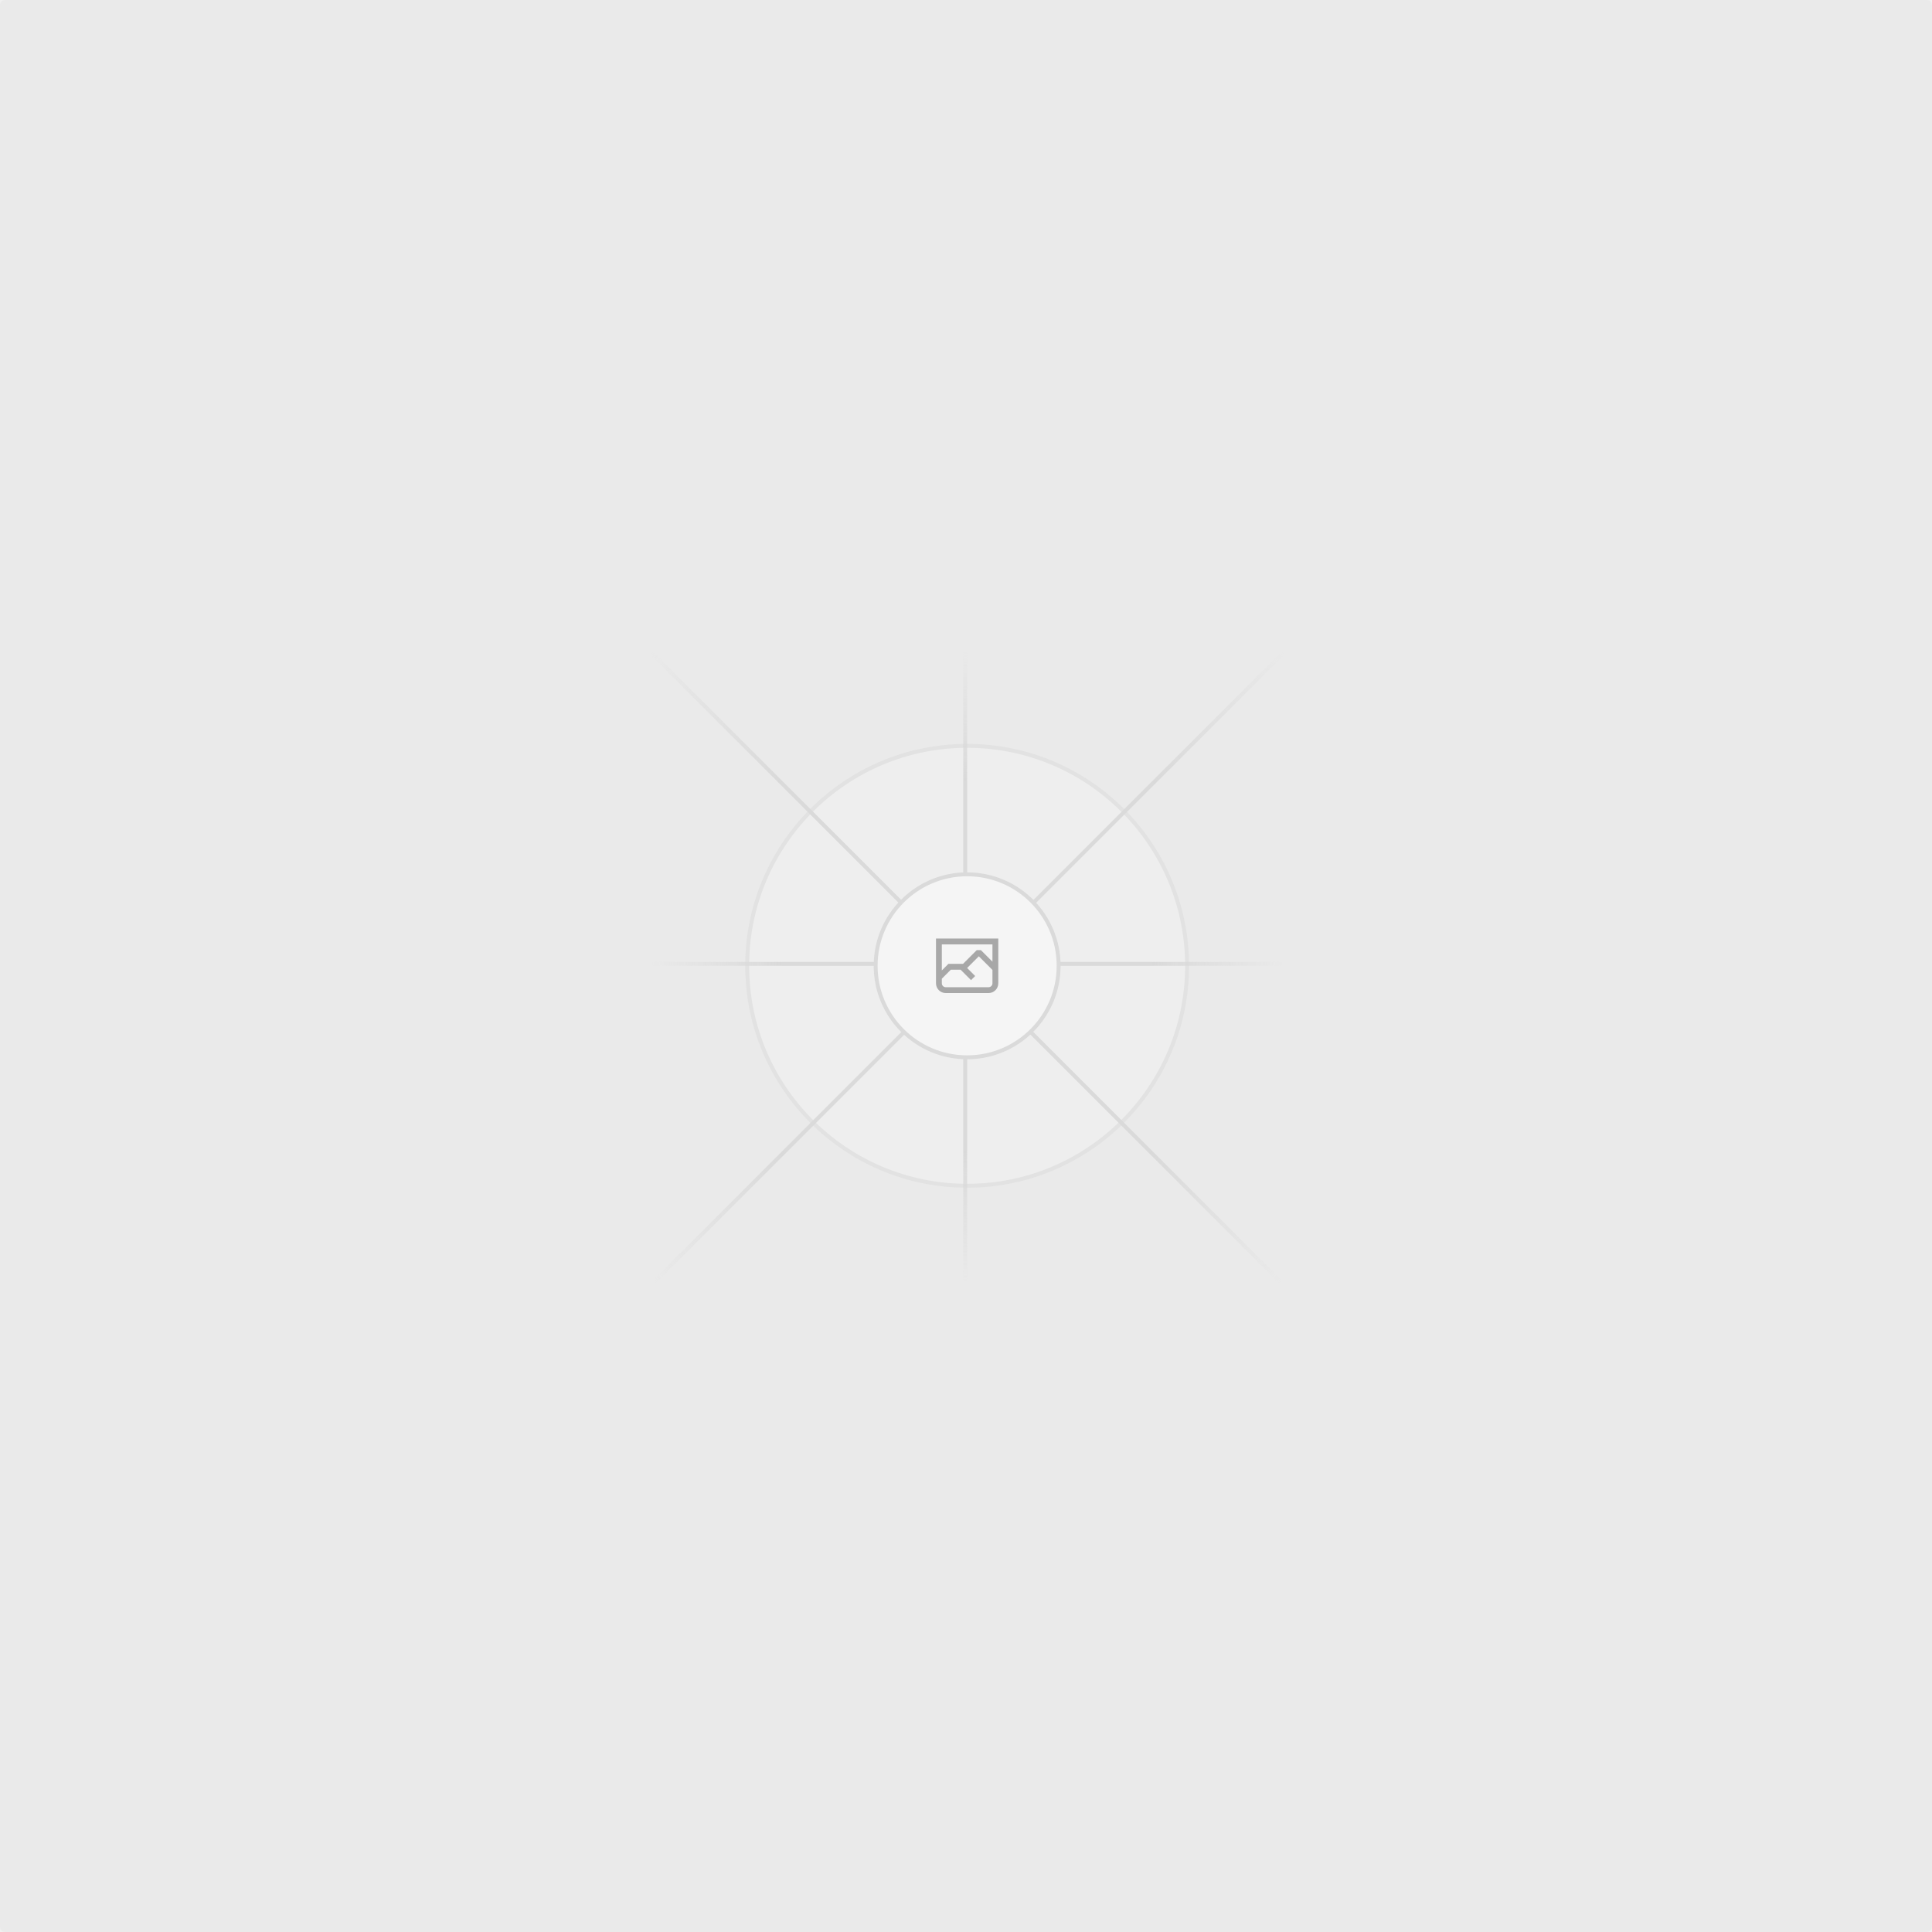
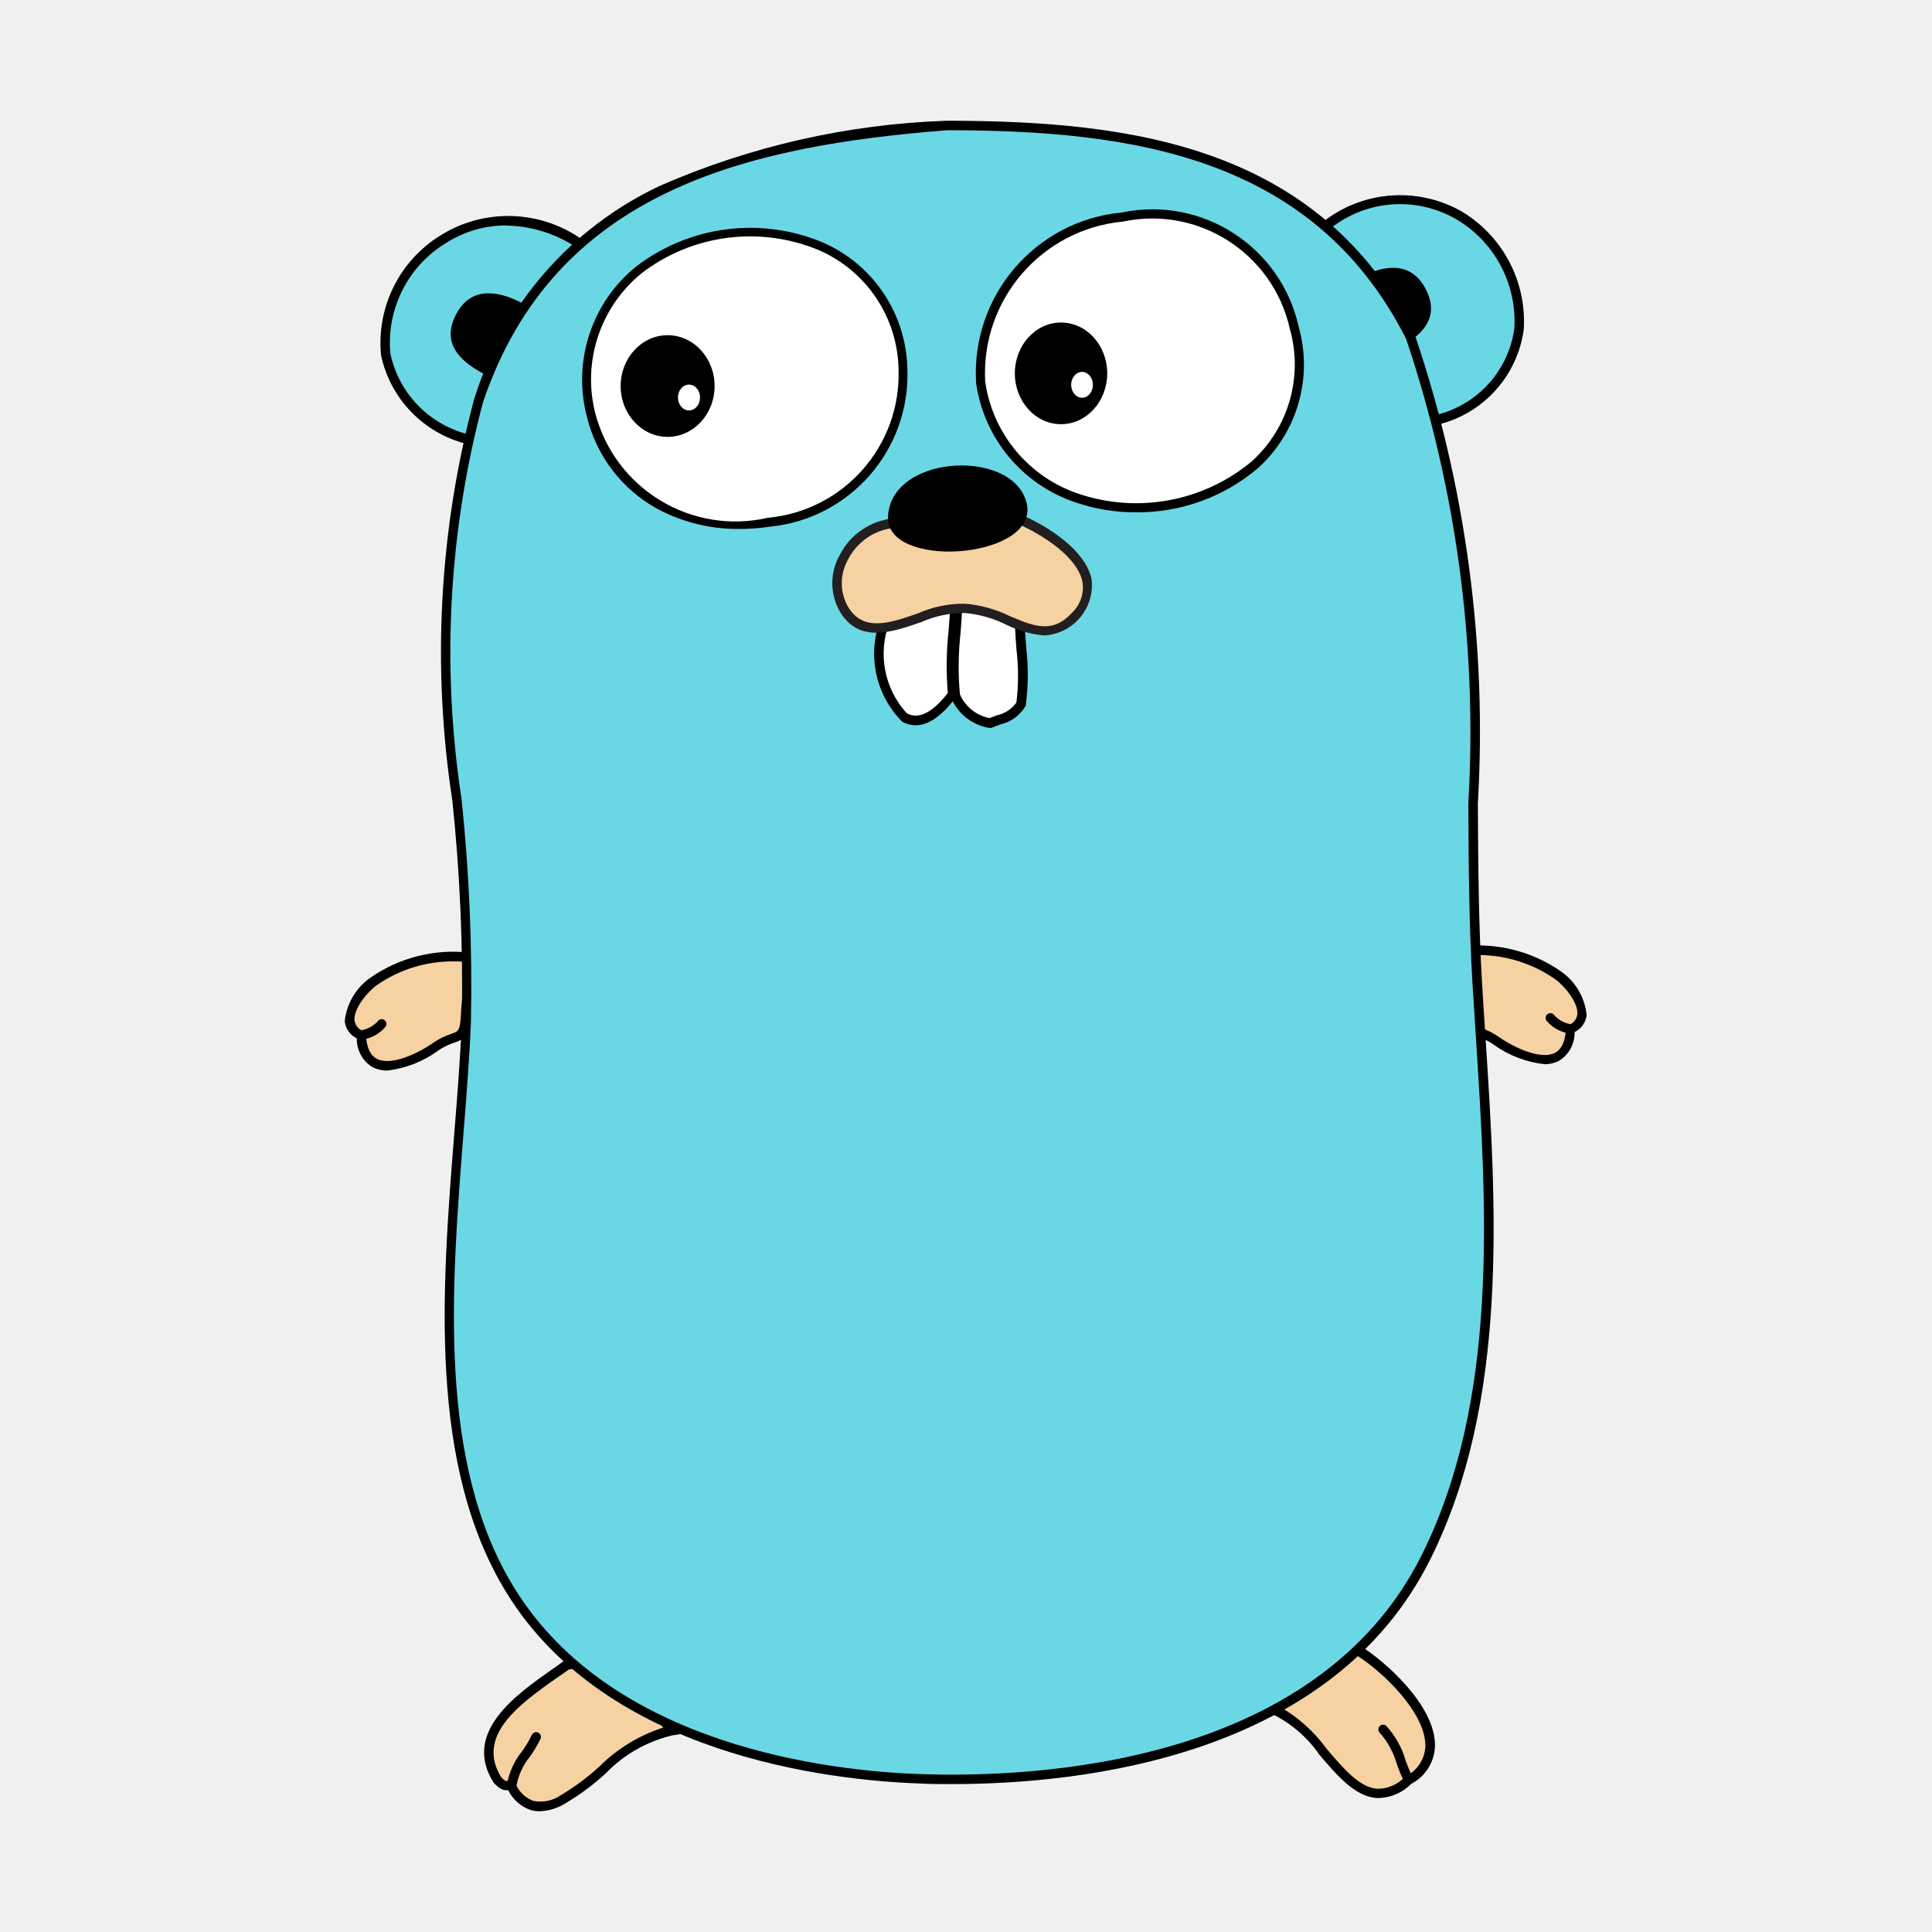
- <svg xmlns="http://www.w3.org/2000/svg" width="1200" height="1200" fill="none">
-   <rect width="1200" height="1200" fill="#EAEAEA" rx="3" />
-   <g opacity=".5">
-     <g opacity=".5">
-       <path fill="#FAFAFA" d="M600.709 736.5c-75.454 0-136.621-61.167-136.621-136.62 0-75.454 61.167-136.621 136.621-136.621 75.453 0 136.62 61.167 136.62 136.621 0 75.453-61.167 136.62-136.62 136.62Z" />
-       <path stroke="#C9C9C9" stroke-width="2.418" d="M600.709 736.5c-75.454 0-136.621-61.167-136.621-136.62 0-75.454 61.167-136.621 136.621-136.621 75.453 0 136.62 61.167 136.62 136.621 0 75.453-61.167 136.62-136.62 136.62Z" />
-     </g>
-     <path stroke="url(#a)" stroke-width="2.418" d="M0-1.209h553.581" transform="scale(1 -1) rotate(45 1163.11 91.165)" />
-     <path stroke="url(#b)" stroke-width="2.418" d="M404.846 598.671h391.726" />
-     <path stroke="url(#c)" stroke-width="2.418" d="M599.5 795.742V404.017" />
-     <path stroke="url(#d)" stroke-width="2.418" d="m795.717 796.597-391.441-391.44" />
-     <path fill="#fff" d="M600.709 656.704c-31.384 0-56.825-25.441-56.825-56.824 0-31.384 25.441-56.825 56.825-56.825 31.383 0 56.824 25.441 56.824 56.825 0 31.383-25.441 56.824-56.824 56.824Z" />
-     <g clip-path="url(#e)">
-       <path fill="#666" fill-rule="evenodd" d="M616.426 586.58h-31.434v16.176l3.553-3.554.531-.531h9.068l.074-.074 8.463-8.463h2.565l7.18 7.181V586.58Zm-15.715 14.654 3.698 3.699 1.283 1.282-2.565 2.565-1.282-1.283-5.2-5.199h-6.066l-5.514 5.514-.073.073v2.876a2.418 2.418 0 0 0 2.418 2.418h26.598a2.418 2.418 0 0 0 2.418-2.418v-8.317l-8.463-8.463-7.181 7.181-.071.072Zm-19.347 5.442v4.085a6.045 6.045 0 0 0 6.046 6.045h26.598a6.044 6.044 0 0 0 6.045-6.045v-7.108l1.356-1.355-1.282-1.283-.074-.073v-17.989h-38.689v23.43l-.146.146.146.147Z" clip-rule="evenodd" />
-     </g>
-     <path stroke="#C9C9C9" stroke-width="2.418" d="M600.709 656.704c-31.384 0-56.825-25.441-56.825-56.824 0-31.384 25.441-56.825 56.825-56.825 31.383 0 56.824 25.441 56.824 56.825 0 31.383-25.441 56.824-56.824 56.824Z" />
-   </g>
-   <defs>
-     <linearGradient id="a" x1="554.061" x2="-.48" y1=".083" y2=".087" gradientUnits="userSpaceOnUse">
-       <stop stop-color="#C9C9C9" stop-opacity="0" />
-       <stop offset=".208" stop-color="#C9C9C9" />
-       <stop offset=".792" stop-color="#C9C9C9" />
-       <stop offset="1" stop-color="#C9C9C9" stop-opacity="0" />
-     </linearGradient>
-     <linearGradient id="b" x1="796.912" x2="404.507" y1="599.963" y2="599.965" gradientUnits="userSpaceOnUse">
-       <stop stop-color="#C9C9C9" stop-opacity="0" />
-       <stop offset=".208" stop-color="#C9C9C9" />
-       <stop offset=".792" stop-color="#C9C9C9" />
-       <stop offset="1" stop-color="#C9C9C9" stop-opacity="0" />
-     </linearGradient>
-     <linearGradient id="c" x1="600.792" x2="600.794" y1="403.677" y2="796.082" gradientUnits="userSpaceOnUse">
-       <stop stop-color="#C9C9C9" stop-opacity="0" />
-       <stop offset=".208" stop-color="#C9C9C9" />
-       <stop offset=".792" stop-color="#C9C9C9" />
-       <stop offset="1" stop-color="#C9C9C9" stop-opacity="0" />
-     </linearGradient>
-     <linearGradient id="d" x1="404.85" x2="796.972" y1="403.903" y2="796.02" gradientUnits="userSpaceOnUse">
-       <stop stop-color="#C9C9C9" stop-opacity="0" />
-       <stop offset=".208" stop-color="#C9C9C9" />
-       <stop offset=".792" stop-color="#C9C9C9" />
-       <stop offset="1" stop-color="#C9C9C9" stop-opacity="0" />
-     </linearGradient>
-     <clipPath id="e">
-       <path fill="#fff" d="M581.364 580.535h38.689v38.689h-38.689z" />
-     </clipPath>
-   </defs>
+ <svg xmlns="http://www.w3.org/2000/svg" width="800px" height="800px" viewBox="0 0 32 32">
+   <path d="M5.987,17.15c.04.826.865.444,1.239.186.355-.245.459-.041.49-.525a7.937,7.937,0,0,0,.039-.955,2.342,2.342,0,0,0-1.56.4c-.227.165-.651.69-.208.9" style="fill:#f6d2a2;fill-rule:evenodd" />
+   <path d="M6.416,17.732a.527.527,0,0,1-.236-.051.541.541,0,0,1-.27-.482.358.358,0,0,1-.2-.283,1.006,1.006,0,0,1,.432-.727,2.4,2.4,0,0,1,1.613-.413l.068.006,0,.068a5.667,5.667,0,0,1-.023.747c-.006.073-.011.145-.016.218-.022.343-.086.395-.263.456a.975.975,0,0,0-.261.129A1.788,1.788,0,0,1,6.416,17.732Zm1.11-1.808a2.2,2.2,0,0,0-1.286.394c-.162.118-.387.394-.368.584a.219.219,0,0,0,.147.177l.043.02,0,.047c.01.206.072.338.185.394.218.108.624-.058.931-.269a1.127,1.127,0,0,1,.3-.148c.116-.04.14-.049.157-.318,0-.073.01-.146.016-.22a6.148,6.148,0,0,0,.026-.658Q7.6,15.924,7.527,15.924Z" />
+   <path d="M5.987,17.15a.65.65,0,0,0,.329-.185" style="fill:#c6b198;fill-rule:evenodd" />
+   <path d="M5.987,17.229a.079.079,0,0,1-.027-.152l.053-.019a.473.473,0,0,0,.241-.139.079.079,0,1,1,.126.094.615.615,0,0,1-.314.193l-.051.018A.078.078,0,0,1,5.987,17.229Z" />
+   <path d="M7.894,7.309C4.731,6.42,7.083,2.4,9.622,4.052Z" style="fill:#6ad7e5;fill-rule:evenodd" />
+   <path d="M7.934,7.4l-.061-.017a1.927,1.927,0,0,1-1.562-1.5,2.094,2.094,0,0,1,.977-1.979,2.116,2.116,0,0,1,2.378.081l.06.039Zm.449-3.666a1.852,1.852,0,0,0-1.01.3,1.933,1.933,0,0,0-.907,1.823A1.755,1.755,0,0,0,7.854,7.216L9.519,4.079A2.17,2.17,0,0,0,8.383,3.736Z" />
+   <path d="M21.944,3.75c2.5-1.758,4.765,2.209,1.856,3.207Z" style="fill:#6ad7e5;fill-rule:evenodd" />
+   <path d="M23.765,7.052,21.84,3.727l.059-.041a2.066,2.066,0,0,1,2.295-.193,2.122,2.122,0,0,1,1.044,1.965,1.881,1.881,0,0,1-1.413,1.573ZM22.049,3.773,23.836,6.86a1.712,1.712,0,0,0,1.246-1.418,1.961,1.961,0,0,0-.967-1.814A1.857,1.857,0,0,0,22.049,3.773Z" />
+   <path d="M22.483,27.317c.636.393,1.8,1.583.844,2.16-.916.839-1.429-.921-2.234-1.165A2.225,2.225,0,0,1,22.483,27.317Z" style="fill:#f6d2a2;fill-rule:evenodd" />
+   <path d="M22.844,29.781h-.038c-.361-.022-.661-.374-.951-.715a2.041,2.041,0,0,0-.785-.677l-.106-.032.066-.09a2.323,2.323,0,0,1,1.441-1.026l.029,0,.025.015c.407.252,1.247.988,1.243,1.654a.73.73,0,0,1-.393.636A.791.791,0,0,1,22.844,29.781Zm-1.625-1.5a2.505,2.505,0,0,1,.756.687c.281.33.547.642.841.66a.626.626,0,0,0,.457-.2l.012-.009a.578.578,0,0,0,.324-.506c0-.532-.672-1.2-1.144-1.5A2.055,2.055,0,0,0,21.219,28.276Z" />
+   <path d="M23.327,29.556a.079.079,0,0,1-.07-.043,2.918,2.918,0,0,1-.123-.3,1.309,1.309,0,0,0-.286-.518.079.079,0,0,1,.109-.113,1.447,1.447,0,0,1,.325.577,2.806,2.806,0,0,0,.116.28.079.079,0,0,1-.035.106A.078.078,0,0,1,23.327,29.556Z" />
+   <path d="M11.124,28.662c-.746.115-1.166.789-1.788,1.131-.586.35-.811-.112-.863-.206-.092-.042-.084.039-.226-.1C7.7,28.625,8.812,28,9.39,27.572,10.195,27.409,10.7,28.107,11.124,28.662Z" style="fill:#f6d2a2;fill-rule:evenodd" />
+   <path d="M8.939,30a.535.535,0,0,1-.141-.018.647.647,0,0,1-.38-.33H8.4c-.066,0-.115-.014-.213-.113l-.011-.013c-.523-.826.367-1.453.957-1.868.074-.052.144-.1.207-.148l.014-.01.017,0c.829-.168,1.353.518,1.773,1.069l.119.155-.131.02a2.263,2.263,0,0,0-1.105.634,4.023,4.023,0,0,1-.657.488A.859.859,0,0,1,8.939,30Zm-.527-.506a.213.213,0,0,1,.092.021l.023.011.02.035a.509.509,0,0,0,.292.269.6.6,0,0,0,.456-.1,3.909,3.909,0,0,0,.633-.471,2.629,2.629,0,0,1,1.056-.644c-.4-.526-.862-1.094-1.562-.963-.061.044-.127.091-.2.139-.6.424-1.352.952-.919,1.648.062.062.077.061.09.061Z" />
+   <path d="M8.472,29.665H8.465a.079.079,0,0,1-.072-.085,1.2,1.2,0,0,1,.253-.572,1.852,1.852,0,0,0,.165-.276.079.079,0,0,1,.144.064,1.992,1.992,0,0,1-.178.3,1.065,1.065,0,0,0-.226.5A.079.079,0,0,1,8.472,29.665Z" />
+   <path d="M8.026,6.2c-.417-.221-.723-.52-.468-1,.236-.447.675-.4,1.092-.178Z" style="fill-rule:evenodd" />
+   <path d="M23.141,5.778c.417-.221.723-.52.468-1-.236-.447-.675-.4-1.092-.178Z" style="fill-rule:evenodd" />
+   <path d="M26.013,17.046c-.04.826-.865.444-1.239.186-.355-.245-.459-.041-.49-.525a7.936,7.936,0,0,1-.039-.955,2.342,2.342,0,0,1,1.56.4c.227.165.651.69.208.9" style="fill:#f6d2a2;fill-rule:evenodd" />
+   <path d="M25.584,17.627a1.788,1.788,0,0,1-.854-.331.975.975,0,0,0-.261-.129c-.177-.062-.241-.114-.263-.456,0-.073-.01-.145-.016-.218a5.676,5.676,0,0,1-.023-.747l0-.068.068-.006a2.4,2.4,0,0,1,1.613.413,1.006,1.006,0,0,1,.432.727.358.358,0,0,1-.2.283.541.541,0,0,1-.27.482A.527.527,0,0,1,25.584,17.627Zm-1.263-1.8a6.148,6.148,0,0,0,.026.658c.006.073.011.146.016.22.017.269.041.277.157.318a1.127,1.127,0,0,1,.3.148c.306.212.713.377.931.269.113-.056.175-.188.185-.394l0-.047.043-.02a.219.219,0,0,0,.147-.177c.018-.19-.206-.466-.368-.584A2.232,2.232,0,0,0,24.321,15.824Z" />
+   <path d="M26.013,17.046a.65.65,0,0,1-.329-.185" style="fill:#c6b198;fill-rule:evenodd" />
+   <path d="M26.013,17.124a.078.078,0,0,1-.027,0l-.051-.018a.614.614,0,0,1-.314-.193.079.079,0,1,1,.126-.094.473.473,0,0,0,.241.139l.053.019a.079.079,0,0,1-.027.152Z" />
+   <path d="M15.683,2.079c3.166,0,6.134.453,7.681,3.495,1.389,3.409.895,7.086,1.107,10.689.182,3.094.585,6.668-.85,9.536-1.51,3.016-5.283,3.775-8.392,3.664-2.442-.087-5.391-.884-6.769-3.115-1.617-2.617-.851-6.509-.734-9.421.139-3.449-.934-6.91.2-10.285,1.176-3.5,4.346-4.293,7.758-4.563" style="fill:#6ad7e5;fill-rule:evenodd" />
+   <path d="M15.77,29.55c-.2,0-.38,0-.543-.01-1.5-.054-5.176-.469-6.833-3.152-1.307-2.116-1.074-5.041-.869-7.622.052-.649.1-1.263.124-1.843a29.673,29.673,0,0,0-.157-3.666,16.216,16.216,0,0,1,.36-6.641,5.812,5.812,0,0,1,3.08-3.539A12.948,12.948,0,0,1,15.677,2h.006c3.091,0,6.17.429,7.751,3.538l0,.006a20.518,20.518,0,0,1,1.044,7.762c.005.969.011,1.972.068,2.952.017.3.037.6.057.9.184,2.841.392,6.062-.915,8.673C22.059,29.092,17.947,29.55,15.77,29.55ZM15.686,2.157c-3.294.261-6.5.988-7.687,4.509a16.1,16.1,0,0,0-.353,6.578A29.788,29.788,0,0,1,7.8,16.93c-.024.584-.072,1.2-.124,1.85-.2,2.557-.434,5.455.846,7.527,1.618,2.619,5.228,3.025,6.705,3.077,1.922.069,6.579-.147,8.318-3.621,1.288-2.573,1.081-5.771.9-8.592-.02-.3-.039-.606-.057-.9-.058-.984-.063-1.989-.068-2.96a20.408,20.408,0,0,0-1.031-7.7C21.75,2.576,18.725,2.158,15.686,2.157Z" />
+   <path d="M16.242,6.329c.568,3.3,5.97,2.431,5.194-.9-.7-2.988-5.383-2.161-5.194.9" style="fill:#ffffff;fill-rule:evenodd" />
+   <path d="M18.808,8.485a3.025,3.025,0,0,1-.988-.162,2.444,2.444,0,0,1-1.653-1.982V6.333a2.672,2.672,0,0,1,2.416-2.814A2.482,2.482,0,0,1,21.51,5.41a2.312,2.312,0,0,1-.673,2.343A3.072,3.072,0,0,1,18.808,8.485ZM16.318,6.32A2.3,2.3,0,0,0,17.87,8.18a2.987,2.987,0,0,0,2.865-.54,2.165,2.165,0,0,0,.627-2.2A2.335,2.335,0,0,0,18.6,3.67,2.524,2.524,0,0,0,16.318,6.32Z" />
+   <path d="M9.788,6.863C10.524,9.74,15.13,9,14.956,6.118c-.208-3.456-5.873-2.789-5.169.745" style="fill:#ffffff;fill-rule:evenodd" />
+   <path d="M12.245,8.761A2.826,2.826,0,0,1,10.9,8.435,2.384,2.384,0,0,1,9.716,6.882v0a2.411,2.411,0,0,1,.826-2.472,3.107,3.107,0,0,1,3.087-.394,2.335,2.335,0,0,1,1.4,2.1,2.529,2.529,0,0,1-2.29,2.609A3.2,3.2,0,0,1,12.245,8.761ZM9.86,6.847a2.4,2.4,0,0,0,2.858,1.729,2.385,2.385,0,0,0,2.165-2.454,2.193,2.193,0,0,0-1.314-1.976,2.953,2.953,0,0,0-2.935.374A2.269,2.269,0,0,0,9.86,6.847Z" />
+   <path d="M16.894,10.294a7.45,7.45,0,0,1,.016,1.369c-.11.207-.325.229-.51.313a.751.751,0,0,1-.575-.449,9.72,9.72,0,0,1,.041-1.549Z" style="fill:#ffffff;fill-rule:evenodd" />
+   <path d="M16.411,12.057l-.023,0a.828.828,0,0,1-.635-.5l0-.01v-.011a5.2,5.2,0,0,1,.009-1.063c.013-.163.026-.331.031-.5l0-.1,1.181.362v.058c0,.142.012.289.024.444a3.746,3.746,0,0,1-.008.939l0,.012-.006.011a.658.658,0,0,1-.414.3c-.047.017-.091.032-.134.052Zm-.509-.551a.671.671,0,0,0,.488.388c.041-.017.083-.032.123-.047a.525.525,0,0,0,.322-.211,3.683,3.683,0,0,0,0-.887c-.01-.137-.02-.268-.023-.4l-.875-.268c-.007.136-.017.271-.027.4A5.05,5.05,0,0,0,15.9,11.506Z" />
+   <ellipse cx="11.058" cy="6.394" rx="0.778" ry="0.842" />
+   <ellipse cx="11.412" cy="6.584" rx="0.183" ry="0.214" style="fill:#fff" />
+   <ellipse cx="17.574" cy="6.184" rx="0.765" ry="0.842" />
+   <ellipse cx="17.922" cy="6.374" rx="0.18" ry="0.214" style="fill:#fff" />
+   <path d="M14.671,10.247c-.339.822.189,2.467,1.11,1.254a9.72,9.72,0,0,1,.041-1.549Z" style="fill:#ffffff;fill-rule:evenodd" />
+   <path d="M15.166,12.013a.451.451,0,0,1-.226-.062,1.6,1.6,0,0,1-.341-1.733l.015-.036L15.9,9.85l0,.1c-.005.17-.019.34-.032.5a5,5,0,0,0-.01,1.031l0,.032-.019.026C15.574,11.9,15.345,12.013,15.166,12.013Zm-.436-1.7a1.458,1.458,0,0,0,.288,1.5c.238.136.5-.1.681-.335a5.349,5.349,0,0,1,.013-1.031c.01-.129.02-.261.027-.392Z" />
+   <path d="M14.787,8.663a1,1,0,0,0-.821,1.4c.435.788,1.407-.07,2.013.011.7.014,1.268.737,1.827.131.622-.674-.268-1.331-.964-1.624Z" style="fill:#f6d2a2;fill-rule:evenodd" />
+   <path d="M17.308,10.526a1.727,1.727,0,0,1-.641-.179,1.928,1.928,0,0,0-.689-.194h-.009a1.749,1.749,0,0,0-.712.152c-.491.17-1.048.362-1.36-.2a.946.946,0,0,1,.014-.917,1.118,1.118,0,0,1,.869-.6h0L16.857,8.5l.016.007c.517.218,1.106.617,1.207,1.083a.836.836,0,0,1-.772.934ZM15.985,10a2.056,2.056,0,0,1,.743.206c.393.165.7.295,1.021-.05a.58.58,0,0,0,.178-.528c-.087-.4-.642-.769-1.1-.964l-2.036.081a.973.973,0,0,0-.742.517.792.792,0,0,0-.015.767c.248.449.7.294,1.17.13A1.856,1.856,0,0,1,15.985,10Z" style="fill:#231f20" />
+   <path d="M14.708,8.63C14.661,7.535,16.75,7.4,17,8.315s-2.186,1.128-2.289.316Z" style="fill-rule:evenodd" />
</svg>
